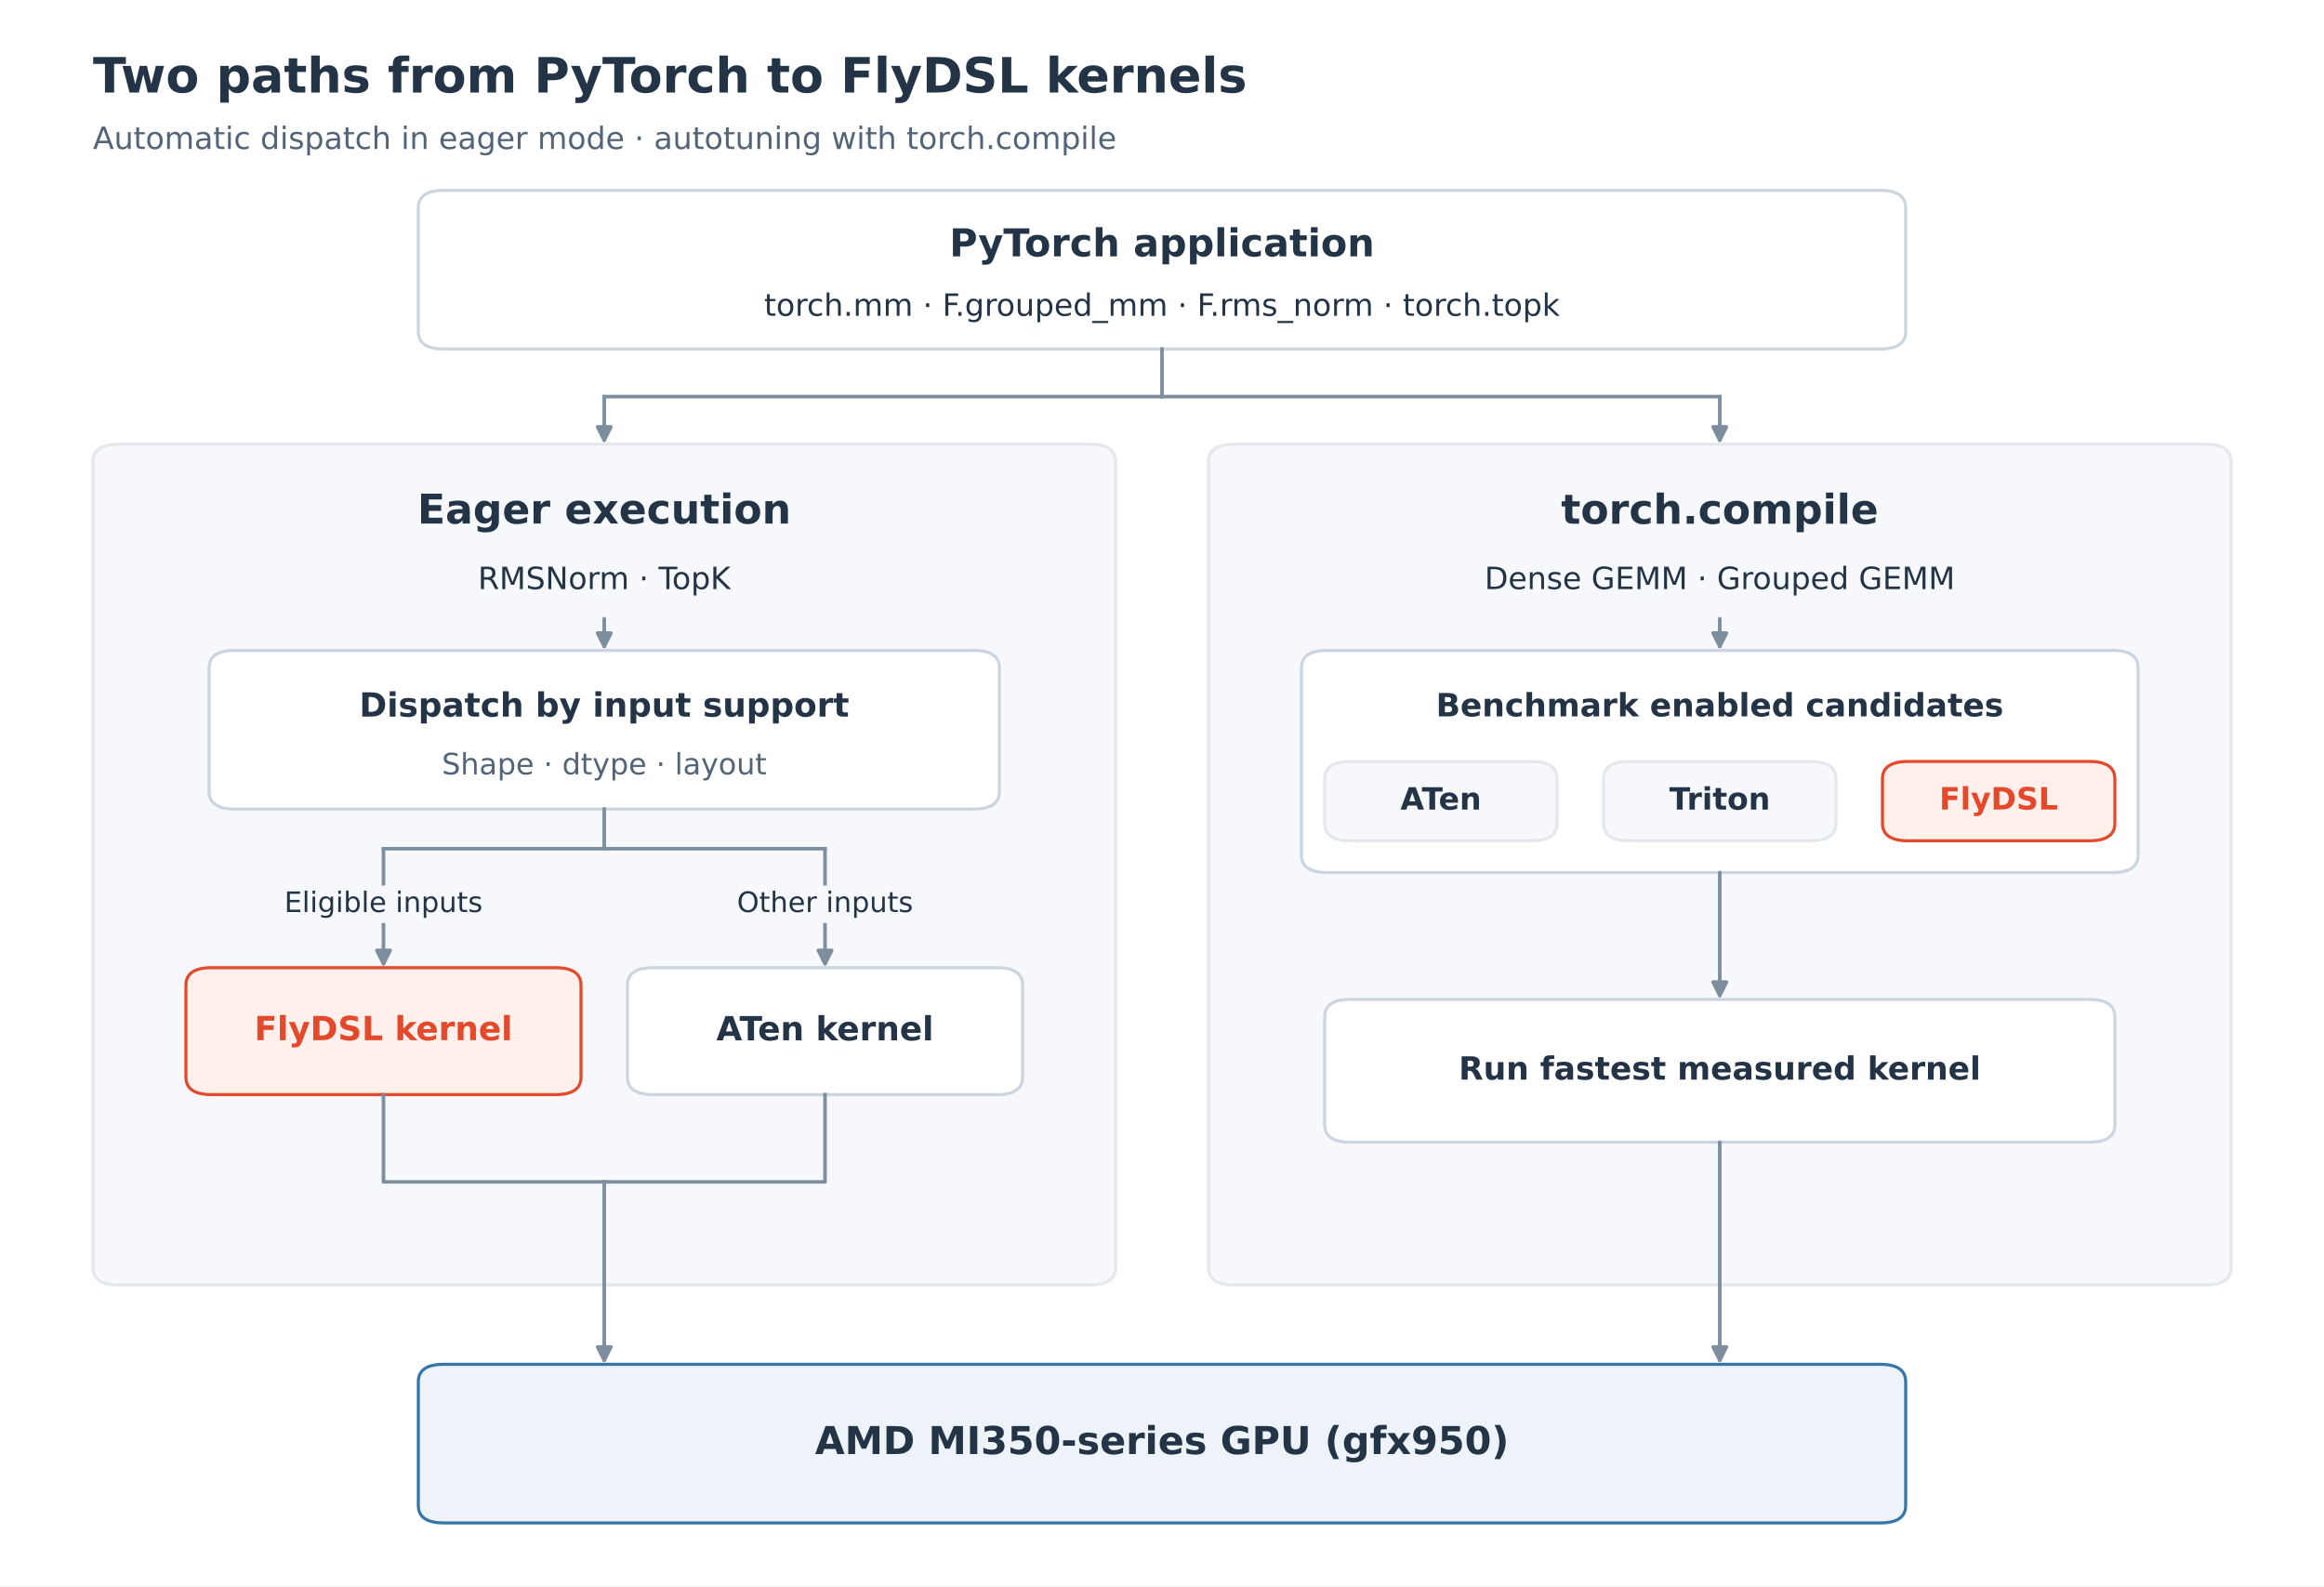
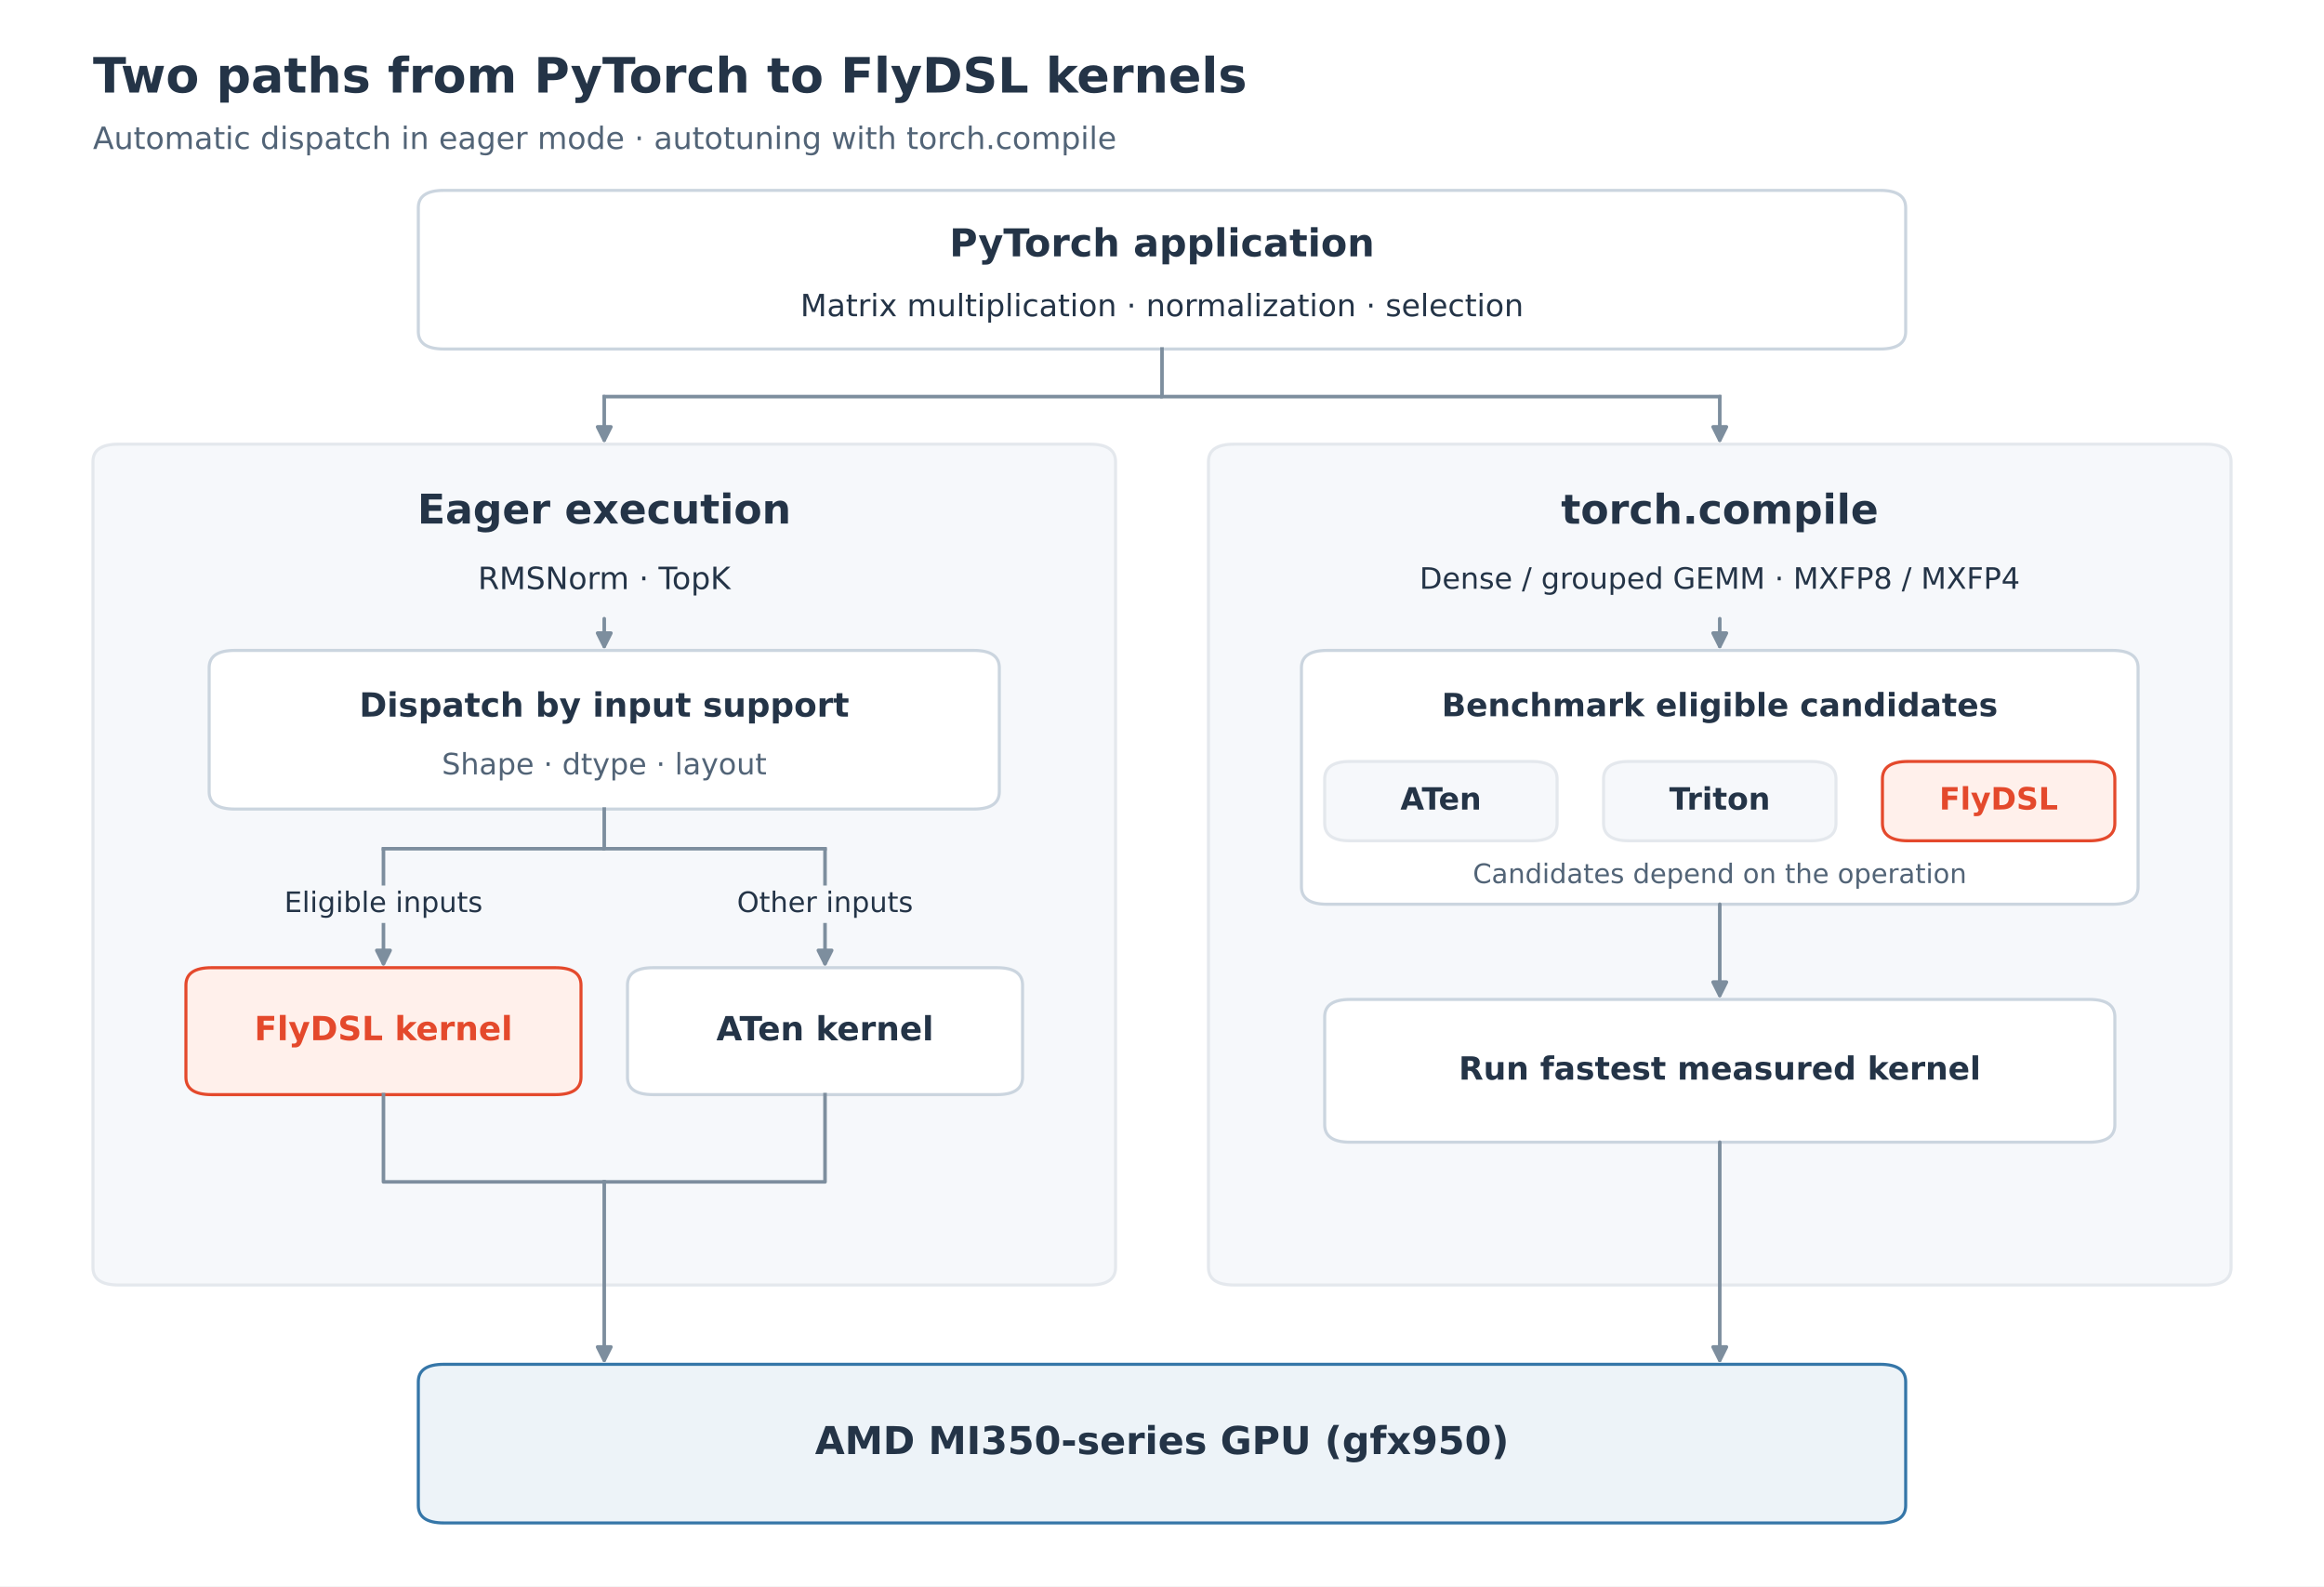
<svg xmlns="http://www.w3.org/2000/svg" width="907.2pt" height="619.2pt" viewBox="0 0 907.2 619.2" version="1.1">
  <defs>
    <style type="text/css">*{stroke-linejoin: round; stroke-linecap: butt}</style>
  </defs>
  <g id="figure_1">
    <g id="patch_1">
      <path d="M 0 619.2 L 907.2 619.2 L 907.2 0 L 0 0 z " style="fill: #ffffff" />
    </g>
    <g id="axes_1">
      <g id="patch_2">
        <path d="M 173.275 136.224 L 733.925 136.224 Q 743.904 136.224 743.904 129.413 L 743.904 81.115 Q 743.904 74.304 733.925 74.304 L 173.275 74.304 Q 163.296 74.304 163.296 81.115 L 163.296 129.413 Q 163.296 136.224 173.275 136.224 z " clip-path="url(#p4dc9a84af4)" style="fill: #ffffff; stroke: #cbd5df; stroke-width: 1.2; stroke-linejoin: miter" />
      </g>
      <g id="patch_3">
        <path d="M 46.267 501.552 L 425.477 501.552 Q 435.456 501.552 435.456 494.741 L 435.456 180.187 Q 435.456 173.376 425.477 173.376 L 46.267 173.376 Q 36.288 173.376 36.288 180.187 L 36.288 494.741 Q 36.288 501.552 46.267 501.552 z " clip-path="url(#p4dc9a84af4)" style="fill: #f6f8fb; stroke: #e4e8ed; stroke-width: 1.2; stroke-linejoin: miter" />
      </g>
      <g id="patch_4">
        <path d="M 481.723 501.552 L 860.933 501.552 Q 870.912 501.552 870.912 494.741 L 870.912 180.187 Q 870.912 173.376 860.933 173.376 L 481.723 173.376 Q 471.744 173.376 471.744 180.187 L 471.744 494.741 Q 471.744 501.552 481.723 501.552 z " clip-path="url(#p4dc9a84af4)" style="fill: #f6f8fb; stroke: #e4e8ed; stroke-width: 1.2; stroke-linejoin: miter" />
      </g>
      <g id="patch_5">
        <path d="M 91.627 315.792 L 380.117 315.792 Q 390.096 315.792 390.096 308.981 L 390.096 260.683 Q 390.096 253.872 380.117 253.872 L 91.627 253.872 Q 81.648 253.872 81.648 260.683 L 81.648 308.981 Q 81.648 315.792 91.627 315.792 z " clip-path="url(#p4dc9a84af4)" style="fill: #ffffff; stroke: #cbd5df; stroke-width: 1.2; stroke-linejoin: miter" />
      </g>
      <g id="patch_6">
        <path d="M 82.555 427.248 L 216.821 427.248 Q 226.8 427.248 226.8 420.437 L 226.8 384.523 Q 226.8 377.712 216.821 377.712 L 82.555 377.712 Q 72.576 377.712 72.576 384.523 L 72.576 420.437 Q 72.576 427.248 82.555 427.248 z " clip-path="url(#p4dc9a84af4)" style="fill: #fff0eb; stroke: #e4492c; stroke-width: 1.2; stroke-linejoin: miter" />
      </g>
      <g id="patch_7">
        <path d="M 254.923 427.248 L 389.189 427.248 Q 399.168 427.248 399.168 420.437 L 399.168 384.523 Q 399.168 377.712 389.189 377.712 L 254.923 377.712 Q 244.944 377.712 244.944 384.523 L 244.944 420.437 Q 244.944 427.248 254.923 427.248 z " clip-path="url(#p4dc9a84af4)" style="fill: #ffffff; stroke: #cbd5df; stroke-width: 1.2; stroke-linejoin: miter" />
      </g>
      <g id="patch_8">
-         <path d="M 518.011 340.56 L 824.645 340.56 Q 834.624 340.56 834.624 333.749 L 834.624 260.683 Q 834.624 253.872 824.645 253.872 L 518.011 253.872 Q 508.032 253.872 508.032 260.683 L 508.032 333.749 Q 508.032 340.56 518.011 340.56 z " clip-path="url(#p4dc9a84af4)" style="fill: #ffffff; stroke: #cbd5df; stroke-width: 1.2; stroke-linejoin: miter" />
+         <path d="M 518.011 352.944 L 824.645 352.944 Q 834.624 352.944 834.624 346.133 L 834.624 260.683 Q 834.624 253.872 824.645 253.872 L 518.011 253.872 Q 508.032 253.872 508.032 260.683 L 508.032 346.133 Q 508.032 352.944 518.011 352.944 z " clip-path="url(#p4dc9a84af4)" style="fill: #ffffff; stroke: #cbd5df; stroke-width: 1.2; stroke-linejoin: miter" />
      </g>
      <g id="patch_9">
        <path d="M 527.083 328.176 L 597.845 328.176 Q 607.824 328.176 607.824 321.365 L 607.824 304.027 Q 607.824 297.216 597.845 297.216 L 527.083 297.216 Q 517.104 297.216 517.104 304.027 L 517.104 321.365 Q 517.104 328.176 527.083 328.176 z " clip-path="url(#p4dc9a84af4)" style="fill: #f6f8fb; stroke: #e4e8ed; stroke-width: 1.2; stroke-linejoin: miter" />
      </g>
      <g id="patch_10">
        <path d="M 635.947 328.176 L 706.709 328.176 Q 716.688 328.176 716.688 321.365 L 716.688 304.027 Q 716.688 297.216 706.709 297.216 L 635.947 297.216 Q 625.968 297.216 625.968 304.027 L 625.968 321.365 Q 625.968 328.176 635.947 328.176 z " clip-path="url(#p4dc9a84af4)" style="fill: #f6f8fb; stroke: #e4e8ed; stroke-width: 1.2; stroke-linejoin: miter" />
      </g>
      <g id="patch_11">
        <path d="M 744.811 328.176 L 815.573 328.176 Q 825.552 328.176 825.552 321.365 L 825.552 304.027 Q 825.552 297.216 815.573 297.216 L 744.811 297.216 Q 734.832 297.216 734.832 304.027 L 734.832 321.365 Q 734.832 328.176 744.811 328.176 z " clip-path="url(#p4dc9a84af4)" style="fill: #fff0eb; stroke: #e4492c; stroke-width: 1.2; stroke-linejoin: miter" />
      </g>
      <g id="patch_12">
        <path d="M 527.083 445.824 L 815.573 445.824 Q 825.552 445.824 825.552 439.013 L 825.552 396.907 Q 825.552 390.096 815.573 390.096 L 527.083 390.096 Q 517.104 390.096 517.104 396.907 L 517.104 439.013 Q 517.104 445.824 527.083 445.824 z " clip-path="url(#p4dc9a84af4)" style="fill: #ffffff; stroke: #cbd5df; stroke-width: 1.2; stroke-linejoin: miter" />
      </g>
      <g id="patch_13">
        <path d="M 173.275 594.432 L 733.925 594.432 Q 743.904 594.432 743.904 587.621 L 743.904 539.323 Q 743.904 532.512 733.925 532.512 L 173.275 532.512 Q 163.296 532.512 163.296 539.323 L 163.296 587.621 Q 163.296 594.432 173.275 594.432 z " clip-path="url(#p4dc9a84af4)" style="fill: #edf3f8; stroke: #3576a8; stroke-width: 1.2; stroke-linejoin: miter" />
      </g>
      <g id="text_1">
        <text style="font-weight: 700; font-size: 15px; font-family: 'DejaVu Sans'; text-anchor: middle; fill: #243447" x="453.6" y="100.056" transform="rotate(-0 453.6 100.0565)">PyTorch application</text>
      </g>
      <g id="text_2">
-         <text style="font-size: 12px; font-family: 'DejaVu Sans'; text-anchor: middle; fill: #243447" x="453.6" y="123.269" transform="rotate(-0 453.6 123.2692)">torch.mm · F.grouped_mm · F.rms_norm · torch.topk</text>
+         <text style="font-size: 12px; font-family: 'DejaVu Sans'; text-anchor: middle; fill: #243447" x="453.6" y="123.436" transform="rotate(-0 453.6 123.436)">Matrix multiplication · normalization · selection</text>
      </g>
      <g id="line2d_1">
        <path d="M 453.6 136.224 L 453.6 154.8 L 235.872 154.8 " clip-path="url(#p4dc9a84af4)" style="fill: none; stroke: #7d8e9e; stroke-width: 1.4; stroke-linecap: square" />
      </g>
      <g id="line2d_2">
        <path d="M 453.6 154.8 L 671.328 154.8 " clip-path="url(#p4dc9a84af4)" style="fill: none; stroke: #7d8e9e; stroke-width: 1.4; stroke-linecap: square" />
      </g>
      <g id="patch_14">
        <path d="M 235.872 154.8 Q 235.872 164.088 235.872 171.811 " clip-path="url(#p4dc9a84af4)" style="fill: none; stroke: #7d8e9e; stroke-width: 1.4; stroke-linecap: round" />
        <path d="M 238.472 166.611 L 235.872 171.811 L 233.272 166.611 z " clip-path="url(#p4dc9a84af4)" style="fill: #7d8e9e; stroke: #7d8e9e; stroke-width: 1.4; stroke-linecap: round" />
      </g>
      <g id="patch_15">
        <path d="M 671.328 154.8 Q 671.328 164.088 671.328 171.811 " clip-path="url(#p4dc9a84af4)" style="fill: none; stroke: #7d8e9e; stroke-width: 1.4; stroke-linecap: round" />
        <path d="M 673.928 166.611 L 671.328 171.811 L 668.728 166.611 z " clip-path="url(#p4dc9a84af4)" style="fill: #7d8e9e; stroke: #7d8e9e; stroke-width: 1.4; stroke-linecap: round" />
      </g>
      <g id="text_3">
        <text style="font-weight: 700; font-size: 16px; font-family: 'DejaVu Sans'; text-anchor: middle; fill: #243447" x="235.872" y="204.354" transform="rotate(-0 235.872 204.3541)">Eager execution</text>
      </g>
      <g id="text_4">
        <text style="font-size: 12px; font-family: 'DejaVu Sans'; text-anchor: middle; fill: #243447" x="235.872" y="229.938" transform="rotate(-0 235.872 229.9384)">RMSNorm · TopK</text>
      </g>
      <g id="patch_16">
        <path d="M 235.872 241.488 Q 235.872 247.68 235.872 252.307 " clip-path="url(#p4dc9a84af4)" style="fill: none; stroke: #7d8e9e; stroke-width: 1.4; stroke-linecap: round" />
        <path d="M 238.472 247.107 L 235.872 252.307 L 233.272 247.107 z " clip-path="url(#p4dc9a84af4)" style="fill: #7d8e9e; stroke: #7d8e9e; stroke-width: 1.4; stroke-linecap: round" />
      </g>
      <g id="text_5">
        <text style="font-weight: 700; font-size: 13px; font-family: 'DejaVu Sans'; text-anchor: middle; fill: #243447" x="235.872" y="279.7" transform="rotate(-0 235.872 279.6996)">Dispatch by input support</text>
      </g>
      <g id="text_6">
        <text style="font-size: 11.5px; font-family: 'DejaVu Sans'; text-anchor: middle; fill: #526477" x="235.872" y="302.247" transform="rotate(-0 235.872 302.2469)">Shape · dtype · layout</text>
      </g>
      <g id="line2d_3">
        <path d="M 235.872 315.792 L 235.872 331.272 L 149.688 331.272 " clip-path="url(#p4dc9a84af4)" style="fill: none; stroke: #7d8e9e; stroke-width: 1.4; stroke-linecap: square" />
      </g>
      <g id="line2d_4">
        <path d="M 235.872 331.272 L 322.056 331.272 " clip-path="url(#p4dc9a84af4)" style="fill: none; stroke: #7d8e9e; stroke-width: 1.4; stroke-linecap: square" />
      </g>
      <g id="patch_17">
        <path d="M 149.688 331.272 Q 149.688 354.492 149.688 376.147 " clip-path="url(#p4dc9a84af4)" style="fill: none; stroke: #7d8e9e; stroke-width: 1.4; stroke-linecap: round" />
        <path d="M 152.288 370.947 L 149.688 376.147 L 147.088 370.947 z " clip-path="url(#p4dc9a84af4)" style="fill: #7d8e9e; stroke: #7d8e9e; stroke-width: 1.4; stroke-linecap: round" />
      </g>
      <g id="patch_18">
        <path d="M 322.056 331.272 Q 322.056 354.492 322.056 376.147 " clip-path="url(#p4dc9a84af4)" style="fill: none; stroke: #7d8e9e; stroke-width: 1.4; stroke-linecap: round" />
        <path d="M 324.656 370.947 L 322.056 376.147 L 319.456 370.947 z " clip-path="url(#p4dc9a84af4)" style="fill: #7d8e9e; stroke: #7d8e9e; stroke-width: 1.4; stroke-linecap: round" />
      </g>
      <g id="text_7">
        <text style="font-weight: 700; font-size: 13px; font-family: 'DejaVu Sans'; text-anchor: middle; fill: #e4492c" x="149.688" y="406.016" transform="rotate(-0 149.688 406.0164)">FlyDSL kernel</text>
      </g>
      <g id="text_8">
        <text style="font-weight: 700; font-size: 13px; font-family: 'DejaVu Sans'; text-anchor: middle; fill: #243447" x="322.056" y="406.067" transform="rotate(-0 322.056 406.0672)">ATen kernel</text>
      </g>
      <g id="line2d_5">
        <path d="M 149.688 427.248 L 149.688 461.304 L 235.872 461.304 " clip-path="url(#p4dc9a84af4)" style="fill: none; stroke: #7d8e9e; stroke-width: 1.4; stroke-linecap: square" />
      </g>
      <g id="line2d_6">
        <path d="M 322.056 427.248 L 322.056 461.304 L 235.872 461.304 " clip-path="url(#p4dc9a84af4)" style="fill: none; stroke: #7d8e9e; stroke-width: 1.4; stroke-linecap: square" />
      </g>
      <g id="patch_19">
        <path d="M 235.872 461.304 Q 235.872 496.908 235.872 530.947 " clip-path="url(#p4dc9a84af4)" style="fill: none; stroke: #7d8e9e; stroke-width: 1.4; stroke-linecap: round" />
        <path d="M 238.472 525.747 L 235.872 530.947 L 233.272 525.747 z " clip-path="url(#p4dc9a84af4)" style="fill: #7d8e9e; stroke: #7d8e9e; stroke-width: 1.4; stroke-linecap: round" />
      </g>
      <g id="text_9">
        <text style="font-weight: 700; font-size: 16px; font-family: 'DejaVu Sans'; text-anchor: middle; fill: #243447" x="671.328" y="204.417" transform="rotate(-0 671.328 204.4166)">torch.compile</text>
      </g>
      <g id="text_10">
-         <text style="font-size: 12px; font-family: 'DejaVu Sans'; text-anchor: middle; fill: #243447" x="671.328" y="229.938" transform="rotate(-0 671.328 229.9384)">Dense GEMM · Grouped GEMM</text>
+         <text style="font-size: 11.5px; font-family: 'DejaVu Sans'; text-anchor: middle; fill: #243447" x="671.328" y="229.8" transform="rotate(-0 671.328 229.8005)">Dense / grouped GEMM · MXFP8 / MXFP4</text>
      </g>
      <g id="patch_20">
        <path d="M 671.328 241.488 Q 671.328 247.68 671.328 252.307 " clip-path="url(#p4dc9a84af4)" style="fill: none; stroke: #7d8e9e; stroke-width: 1.4; stroke-linecap: round" />
        <path d="M 673.928 247.107 L 671.328 252.307 L 668.728 247.107 z " clip-path="url(#p4dc9a84af4)" style="fill: #7d8e9e; stroke: #7d8e9e; stroke-width: 1.4; stroke-linecap: round" />
      </g>
      <g id="text_11">
-         <text style="font-weight: 700; font-size: 12.5px; font-family: 'DejaVu Sans'; text-anchor: middle; fill: #243447" x="671.328" y="279.612" transform="rotate(-0 671.328 279.6124)">Benchmark enabled candidates</text>
+         <text style="font-weight: 700; font-size: 12.5px; font-family: 'DejaVu Sans'; text-anchor: middle; fill: #243447" x="671.328" y="279.564" transform="rotate(-0 671.328 279.5636)">Benchmark eligible candidates</text>
      </g>
      <g id="text_12">
        <text style="font-weight: 700; font-size: 12px; font-family: 'DejaVu Sans'; text-anchor: middle; fill: #243447" x="562.464" y="316.007" transform="rotate(-0 562.464 316.0072)">ATen</text>
      </g>
      <g id="text_13">
        <text style="font-weight: 700; font-size: 12px; font-family: 'DejaVu Sans'; text-anchor: middle; fill: #243447" x="671.328" y="316.007" transform="rotate(-0 671.328 316.0072)">Triton</text>
      </g>
      <g id="text_14">
        <text style="font-weight: 700; font-size: 12px; font-family: 'DejaVu Sans'; text-anchor: middle; fill: #e4492c" x="780.192" y="315.96" transform="rotate(-0 780.192 315.9604)">FlyDSL</text>
      </g>
+       <g id="text_15">
+         <text style="font-size: 10.5px; font-family: 'DejaVu Sans'; text-anchor: middle; fill: #526477" x="671.328" y="344.696" transform="rotate(-0 671.328 344.6957)">Candidates depend on the operation</text>
+       </g>
      <g id="patch_21">
-         <path d="M 671.328 340.56 Q 671.328 365.328 671.328 388.531 " clip-path="url(#p4dc9a84af4)" style="fill: none; stroke: #7d8e9e; stroke-width: 1.4; stroke-linecap: round" />
+         <path d="M 671.328 352.944 Q 671.328 371.52 671.328 388.531 " clip-path="url(#p4dc9a84af4)" style="fill: none; stroke: #7d8e9e; stroke-width: 1.4; stroke-linecap: round" />
        <path d="M 673.928 383.331 L 671.328 388.531 L 668.728 383.331 z " clip-path="url(#p4dc9a84af4)" style="fill: #7d8e9e; stroke: #7d8e9e; stroke-width: 1.4; stroke-linecap: round" />
      </g>
-       <g id="text_15">
+       <g id="text_16">
        <text style="font-weight: 700; font-size: 12.5px; font-family: 'DejaVu Sans'; text-anchor: middle; fill: #243447" x="671.328" y="421.409" transform="rotate(-0 671.328 421.4092)">Run fastest measured kernel</text>
      </g>
      <g id="patch_22">
        <path d="M 671.328 445.824 Q 671.328 489.168 671.328 530.947 " clip-path="url(#p4dc9a84af4)" style="fill: none; stroke: #7d8e9e; stroke-width: 1.4; stroke-linecap: round" />
        <path d="M 673.928 525.747 L 671.328 530.947 L 668.728 525.747 z " clip-path="url(#p4dc9a84af4)" style="fill: #7d8e9e; stroke: #7d8e9e; stroke-width: 1.4; stroke-linecap: round" />
      </g>
-       <g id="text_16">
+       <g id="text_17">
        <text style="font-weight: 700; font-size: 15px; font-family: 'DejaVu Sans'; text-anchor: middle; fill: #243447" x="453.6" y="567.552" transform="rotate(-0 453.6 567.5525)">AMD MI350-series GPU (gfx950)</text>
      </g>
-       <g id="text_17">
+       <g id="text_18">
        <g id="patch_23">
          <path d="M 108.993 360.247 L 190.383 360.247 L 190.383 345.641 L 108.993 345.641 z " style="fill: #f6f8fb" />
        </g>
        <text style="font-size: 11px; font-family: 'DejaVu Sans'; text-anchor: middle; fill: #243447" x="149.688" y="355.979" transform="rotate(-0 149.688 355.9793)">Eligible inputs</text>
      </g>
-       <g id="text_18">
+       <g id="text_19">
        <g id="patch_24">
          <path d="M 285.699 360.247 L 358.413 360.247 L 358.413 345.641 L 285.699 345.641 z " style="fill: #f6f8fb" />
        </g>
        <text style="font-size: 11px; font-family: 'DejaVu Sans'; text-anchor: middle; fill: #243447" x="322.056" y="355.979" transform="rotate(-0 322.056 355.9793)">Other inputs</text>
      </g>
    </g>
-     <g id="text_19">
+     <g id="text_20">
      <text style="font-weight: 700; font-size: 19px; font-family: 'DejaVu Sans'; text-anchor: start; fill: #243447" x="36.288" y="36.109" transform="rotate(-0 36.288 36.10903)">Two paths from PyTorch to FlyDSL kernels</text>
    </g>
-     <g id="text_20">
+     <g id="text_21">
      <text style="font-size: 12px; font-family: 'DejaVu Sans'; text-anchor: start; fill: #526477" x="36.288" y="58.15" transform="rotate(-0 36.288 58.15013)">Automatic dispatch in eager mode · autotuning with torch.compile</text>
    </g>
  </g>
  <defs>
    <clipPath id="p4dc9a84af4">
      <rect x="0" y="0" width="907.2" height="619.2" />
    </clipPath>
  </defs>
</svg>
